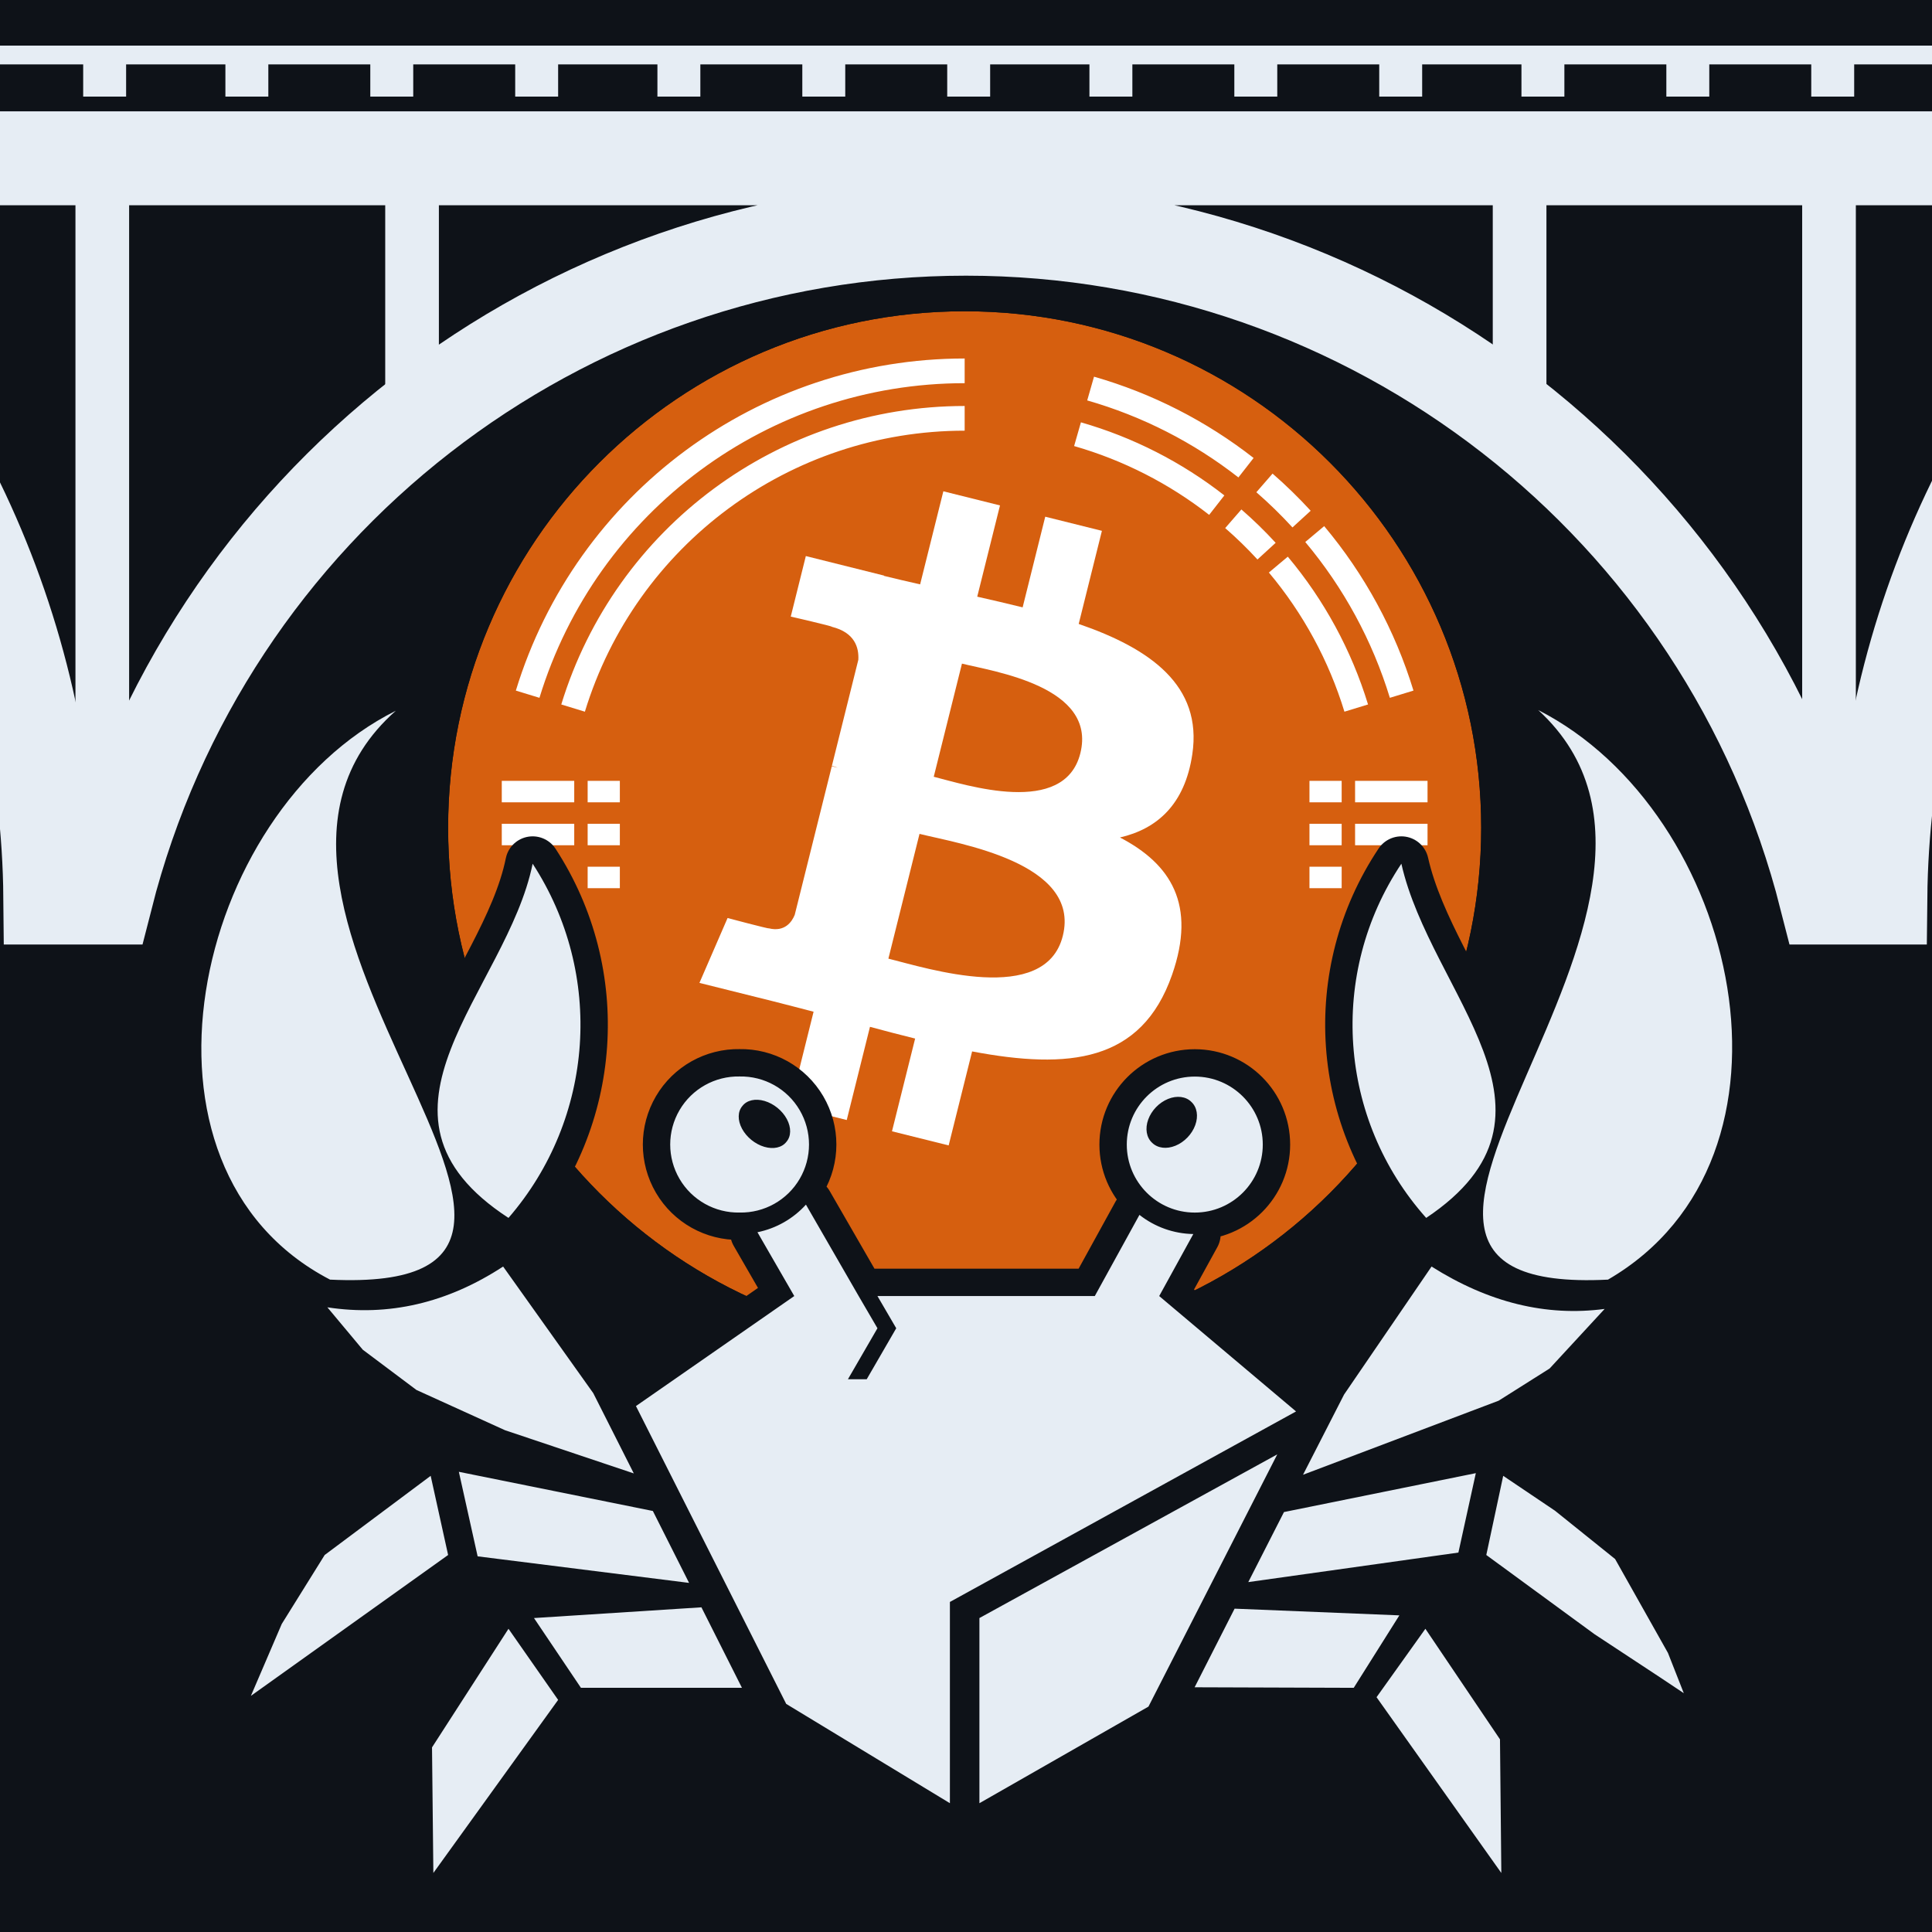
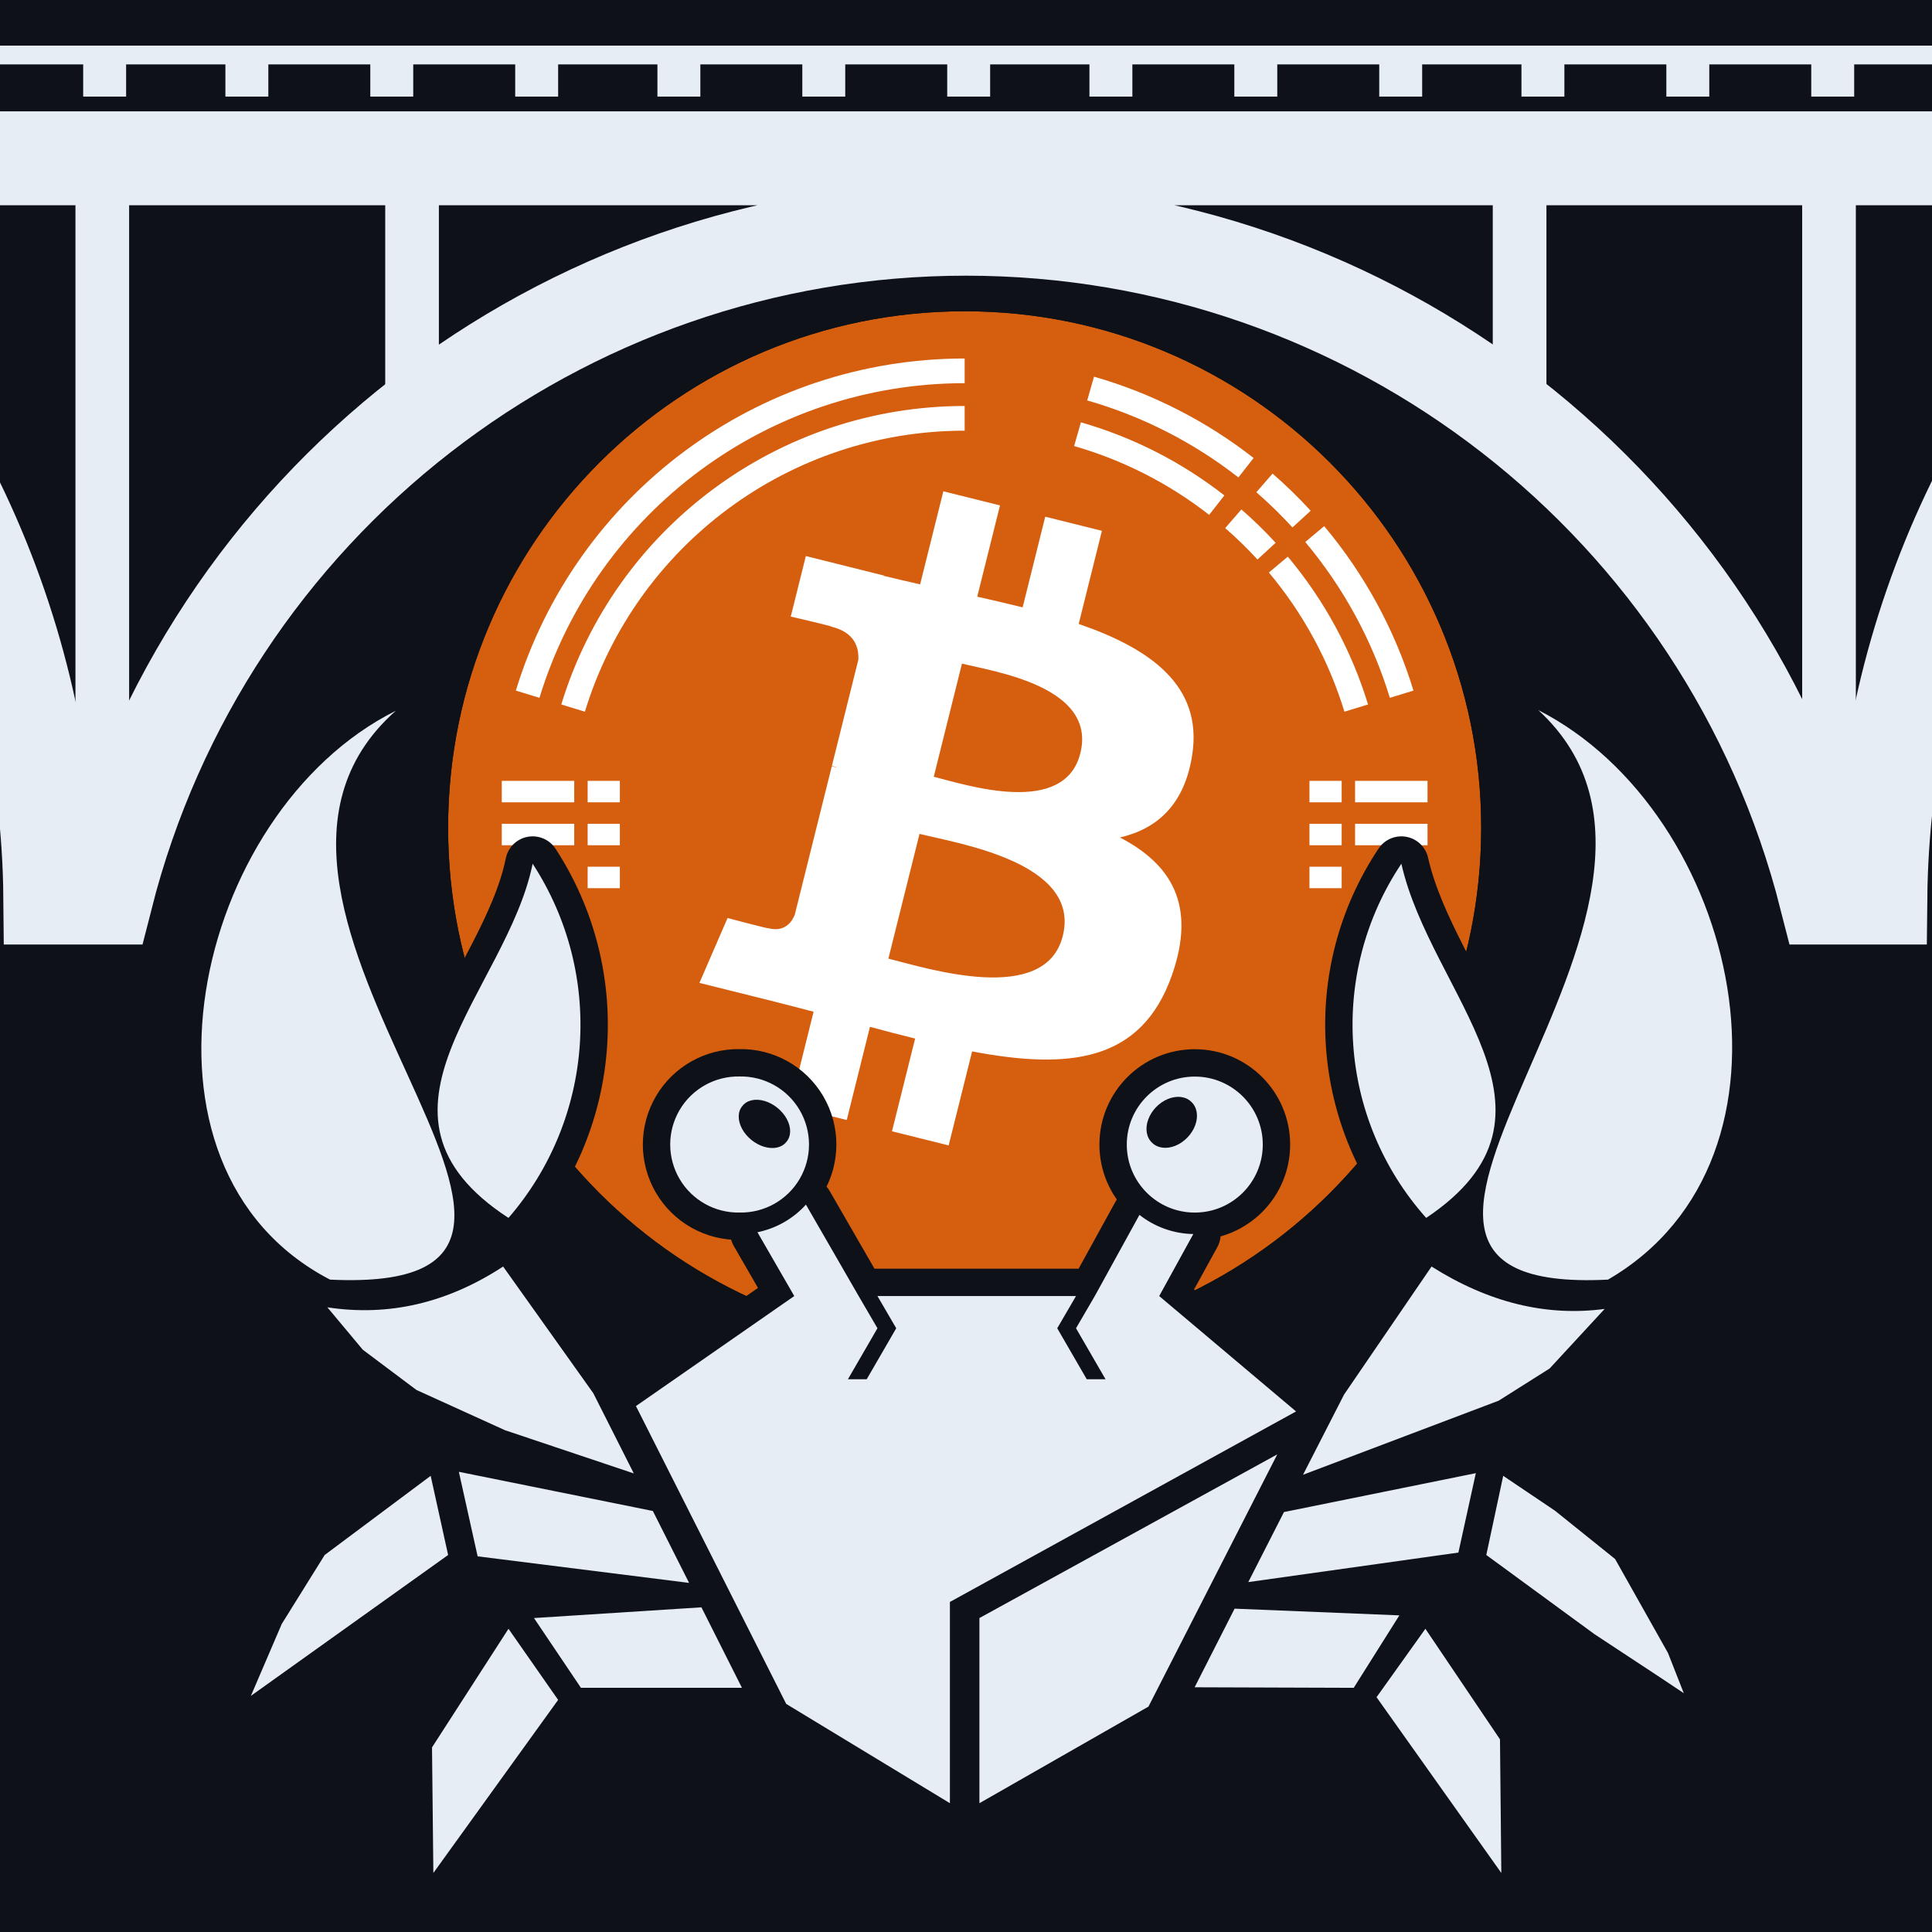
<svg xmlns="http://www.w3.org/2000/svg" viewBox="300 270 1000 720" width="32" height="32" preserveAspectRatio="xMidYMid slice" role="img" aria-label="rbitcoin">
  <rect x="300" y="270" width="1000" height="720" fill="#0e1218" />
  <defs>
    <mask id="favicon-coin-mask" maskUnits="userSpaceOnUse">
      <rect width="1600" height="1200" fill="black" />
      <circle cx="799.5" cy="578.5" r="192.5" fill="white" />
      <g fill="black" fill-rule="evenodd" stroke="black" stroke-width="20.4" stroke-linejoin="round" stroke-linecap="round">
-         <path d="M 1039.25,746.88 C 912.52,753.23 1093.54,608.31 1013.25,534.62 C 1088.29,572.79 1117.43,701.47 1039.25,746.88 Z            M 563.00,746.88 C 482.73,705.18 511.67,572.81 587.50,534.88 C 504.25,608.61 690.95,753.03 563.00,746.88 Z            M 629.50,723.88 C 569.64,684.93 628.88,639.45 638.50,591.88 A 109.98 109.98 0 0 1 629.50,723.88 ZM 971.50,723.88 A 108.10 108.10 0 0 1 962.25,591.88 C 973.20,640.60 1029.55,685.08 971.50,723.88 ZM 715.63,671.17 A 25.36 25.36 0 1 1 715.63,721.88 A 25.36 25.36 0 1 1 715.63,671.17 Z            M 885.26,671.21 A 25.34 25.34 0 1 1 885.26,721.89 A 25.34 25.34 0 1 1 885.26,671.21 Z            M 676.2,819.1 L 628.2,803 L 595.2,788 L 575.2,773 L 562,757.2 C 584.8,760.7 606.7,755.6 627.5,742 L 661.1,789.2 ZM 925.6,819.6 L 940.9,789.7 L 973.5,742 C 994.7,755.4 1016.2,760.7 1038,757.8 L 1017.5,780 L 998.5,792 ZM 696.8,859.9 L 618,850 L 611,818.5 L 683.3,833.1 ZM 905.2,859.6 L 918.5,833.5 L 990,819 L 983.5,848.6 ZM 533.5,902 L 545,875.2 L 561,849.5 L 600.5,820 L 607,849.5 Z M 1067.5,901 L 1058.5,895 L 1034.2,879 L 993.9,849.5 L 1000.2,820 L 1019.5,833 L 1041.9,851 L 1061.6,886 Z M 716.5,899 L 656.5,899 L 639,873 L 701.4,869 ZM 944.5,899 L 885.2,898.8 L 900.1,869.5 L 961.5,872 ZM 601.5,968 L 601,921.2 L 629.5,877 L 648,903.5 Z M 999.5,968 L 953,902.5 L 971.2,877 L 999,918.2 Z M 736,753 L 872,753 L 923,796 L 794,867 L 794,942 L 733,905 L 677,794 Z  M 805,873 L 916,812 L 868,906 L 805,942 Z  M 722.28,729.22 A 33.36 33.36 0 0 0 740.35,718.93 L 760,753 L 736,753 Z  M 884.71,729.89 A 33.34 33.34 0 0 1 864.64,722.75 L 848,753 L 872,753 Z  M 760,753 L 767,753 L 774,765 L 763,784 L 756,784 L 767,765 Z" />
+         <path d="M 1039.25,746.88 C 912.52,753.23 1093.54,608.31 1013.25,534.62 C 1088.29,572.79 1117.43,701.47 1039.25,746.88 Z            M 563.00,746.88 C 482.73,705.18 511.67,572.81 587.50,534.88 C 504.25,608.61 690.95,753.03 563.00,746.88 Z            M 629.50,723.88 C 569.64,684.93 628.88,639.45 638.50,591.88 A 109.98 109.98 0 0 1 629.50,723.88 ZM 971.50,723.88 A 108.10 108.10 0 0 1 962.25,591.88 C 973.20,640.60 1029.55,685.08 971.50,723.88 ZM 715.63,671.17 A 25.36 25.36 0 1 1 715.63,721.88 A 25.36 25.36 0 1 1 715.63,671.17 Z            M 885.26,671.21 A 25.34 25.34 0 1 1 885.26,721.89 A 25.34 25.34 0 1 1 885.26,671.21 Z            M 676.2,819.1 L 628.2,803 L 595.2,788 L 575.2,773 L 562,757.2 C 584.8,760.7 606.7,755.6 627.5,742 L 661.1,789.2 ZM 925.6,819.6 L 940.9,789.7 L 973.5,742 C 994.7,755.4 1016.2,760.7 1038,757.8 L 1017.5,780 L 998.5,792 ZM 696.8,859.9 L 618,850 L 611,818.5 L 683.3,833.1 ZM 905.2,859.6 L 918.5,833.5 L 990,819 L 983.5,848.6 ZM 533.5,902 L 545,875.2 L 561,849.5 L 600.5,820 L 607,849.5 Z M 1067.5,901 L 1058.5,895 L 1034.2,879 L 993.9,849.5 L 1000.2,820 L 1019.5,833 L 1041.9,851 L 1061.6,886 Z M 716.5,899 L 656.5,899 L 639,873 L 701.4,869 ZM 944.5,899 L 885.2,898.8 L 900.1,869.5 L 961.5,872 ZM 601.5,968 L 601,921.2 L 629.5,877 L 648,903.5 Z M 999.5,968 L 953,902.5 L 971.2,877 L 999,918.2 Z M 736,753 L 872,753 L 923,796 L 794,867 L 794,942 L 733,905 L 677,794 Z  M 805,873 L 916,812 L 868,906 L 805,942 Z  M 722.28,729.22 A 33.36 33.36 0 0 0 740.35,718.93 L 760,753 L 736,753 Z  M 884.71,729.89 A 33.34 33.34 0 0 1 864.64,722.75 L 848,753 L 872,753 Z  M 760,753 L 767,753 L 774,765 L 763,784 L 756,784 L 767,765 Z M 848,753 L 841,753 L 834,765 L 845,784 L 852,784 L 841,765 Z" />
      </g>
      <g fill="none" stroke="black" stroke-width="35" stroke-linecap="butt" stroke-linejoin="miter">
        <path d="M 337.0,329.0 L 1263.0,329.0 L 1263.0,345.0 A 344.03 344.03 0 0 0 1140.75,604.5 L 1120.5,604.5 A 330.68 330.68 0 0 0 479.5,604.5 L 458.75,604.5 A 344.03 344.03 0 0 0 337.0,345.0 Z" />
        <path fill="none" stroke="black" stroke-width="20" stroke-linecap="butt" d="M 478.12,329.0 L 478.12,604.5 M 593.56,329.0 L 593.56,427.59 M 1006.31,329.0 L 1006.31,427.49 M 1121.62,329.0 L 1121.62,604.5" />
      </g>
      <g fill="black">
        <rect x="317" y="287" width="966" height="7" />
        <rect x="363" y="293" width="16" height="13" />
        <rect x="417" y="293" width="16" height="13" />
        <rect x="471" y="293" width="16" height="13" />
        <rect x="524" y="293" width="16" height="13" />
        <rect x="578" y="293" width="16" height="13" />
        <rect x="632" y="293" width="16" height="13" />
        <rect x="685" y="293" width="16" height="13" />
        <rect x="739" y="293" width="16" height="13" />
        <rect x="793" y="293" width="16" height="13" />
        <rect x="846" y="293" width="16" height="13" />
        <rect x="900" y="293" width="16" height="13" />
        <rect x="954" y="293" width="16" height="13" />
        <rect x="1007" y="293" width="16" height="13" />
        <rect x="1061" y="293" width="16" height="13" />
        <rect x="1115" y="293" width="16" height="13" />
        <rect x="1168" y="293" width="16" height="13" />
        <rect x="1222" y="293" width="16" height="13" />
      </g>
    </mask>
  </defs>
  <g mask="url(#favicon-coin-mask)">
    <circle cx="799.5" cy="578.5" r="192.5" fill="#d65f0f" />
    <g fill="#ffffff" fill-rule="nonzero" transform="translate(799.5,578.5) scale(6.015625) translate(-32,-32)">
      <path d="m46.103,27.444c0.637-4.258-2.605-6.547-7.038-8.074l1.438-5.768-3.511-0.875-1.4,5.616c-0.923-0.23-1.871-0.447-2.813-0.662l1.41-5.653-3.509-0.875-1.439,5.766c-0.764-0.174-1.514-0.346-2.242-0.527l0.004-0.018-4.842-1.209-0.934,3.75s2.605,0.597,2.55,0.634c1.422,0.355,1.679,1.296,1.636,2.042l-1.638,6.571c0.098,0.025,0.225,0.061,0.365,0.117-0.117-0.029-0.242-0.061-0.371-0.092l-2.296,9.205c-0.174,0.432-0.615,1.08-1.609,0.834,0.035,0.051-2.552-0.637-2.552-0.637l-1.743,4.019,4.569,1.139c0.85,0.213,1.683,0.436,2.503,0.646l-1.453,5.834,3.507,0.875,1.439-5.772c0.958,0.26,1.888,0.5,2.798,0.726l-1.434,5.745,3.511,0.875,1.453-5.823c5.987,1.133,10.489,0.676,12.384-4.739,1.527-4.36-0.076-6.875-3.226-8.515,2.294-0.529,4.022-2.038,4.483-5.155zm-8.022,11.249c-1.085,4.36-8.426,2.003-10.806,1.412l1.928-7.729c2.38,0.594,10.012,1.77,8.878,6.317zm1.086-11.312c-0.99,3.966-7.1,1.951-9.082,1.457l1.748-7.01c1.982,0.494,8.365,1.416,7.334,5.553z" />
    </g>
    <path fill="none" stroke="#ffffff" stroke-width="9.2" stroke-linecap="butt" d="M 636.64,528.71 A 170.30 170.30 0 0 1 799.50,408.20 M 846.44,414.80 A 170.30 170.30 0 0 1 904.35,444.30 M 911.23,449.97 A 170.30 170.30 0 0 1 925.06,463.45 M 929.96,469.03 A 170.30 170.30 0 0 1 962.36,528.71 M 653.57,533.88 A 152.60 152.60 0 0 1 799.50,425.90 M 841.56,431.81 A 152.60 152.60 0 0 1 893.45,458.25 M 899.61,463.33 A 152.60 152.60 0 0 1 912.01,475.40 M 916.40,480.41 A 152.60 152.60 0 0 1 945.43,533.88" />
    <g fill="#ffffff">
      <rect x="627" y="561" width="27" height="8" />
      <rect x="945.0" y="561" width="27" height="8" />
      <rect x="627" y="577" width="27" height="8" />
      <rect x="945.0" y="577" width="27" height="8" />
      <rect x="659" y="561" width="12" height="8" />
      <rect x="928.0" y="561" width="12" height="8" />
      <rect x="659" y="577" width="12" height="8" />
      <rect x="928.0" y="577" width="12" height="8" />
      <rect x="659" y="593" width="12" height="8" />
      <rect x="928.0" y="593" width="12" height="8" />
    </g>
  </g>
  <g fill="#E6EDF4">
    <rect x="317" y="287" width="966" height="7" />
    <rect x="363" y="293" width="16" height="13" />
    <rect x="417" y="293" width="16" height="13" />
    <rect x="471" y="293" width="16" height="13" />
    <rect x="524" y="293" width="16" height="13" />
    <rect x="578" y="293" width="16" height="13" />
    <rect x="632" y="293" width="16" height="13" />
    <rect x="685" y="293" width="16" height="13" />
    <rect x="739" y="293" width="16" height="13" />
    <rect x="793" y="293" width="16" height="13" />
    <rect x="846" y="293" width="16" height="13" />
    <rect x="900" y="293" width="16" height="13" />
    <rect x="954" y="293" width="16" height="13" />
    <rect x="1007" y="293" width="16" height="13" />
    <rect x="1061" y="293" width="16" height="13" />
    <rect x="1115" y="293" width="16" height="13" />
    <rect x="1168" y="293" width="16" height="13" />
    <rect x="1222" y="293" width="16" height="13" />
  </g>
  <g fill="none" stroke="#E6EDF4" stroke-width="35" stroke-linecap="butt" stroke-linejoin="miter">
    <path d="M 337.0,329.0 L 1263.0,329.0 L 1263.0,345.0 A 344.03 344.03 0 0 0 1140.75,604.5 L 1120.5,604.5 A 330.68 330.68 0 0 0 479.5,604.5 L 458.75,604.5 A 344.03 344.03 0 0 0 337.0,345.0 Z" />
    <path fill="none" stroke="#E6EDF4" stroke-width="20" stroke-linecap="butt" d="M 478.12,329.0 L 478.12,604.5 M 593.56,329.0 L 593.56,427.59 M 1006.31,329.0 L 1006.31,427.49 M 1121.62,329.0 L 1121.62,604.5" />
  </g>
  <g fill="#E6EDF4" fill-rule="evenodd">
-     <path d="M 1039.25,746.88 C 912.52,753.23 1093.54,608.31 1013.25,534.62 C 1088.29,572.79 1117.43,701.47 1039.25,746.88 Z            M 563.00,746.88 C 482.73,705.18 511.67,572.81 587.50,534.88 C 504.25,608.61 690.95,753.03 563.00,746.88 Z            M 629.50,723.88 C 569.64,684.93 628.88,639.45 638.50,591.88 A 109.98 109.98 0 0 1 629.50,723.88 ZM 971.50,723.88 A 108.10 108.10 0 0 1 962.25,591.88 C 973.20,640.60 1029.55,685.08 971.50,723.88 ZM 715.63,671.17 A 25.36 25.36 0 1 1 715.63,721.88 A 25.36 25.36 0 1 1 715.63,671.17 Z            M 885.26,671.21 A 25.34 25.34 0 1 1 885.26,721.89 A 25.34 25.34 0 1 1 885.26,671.21 Z            M 676.2,819.1 L 628.2,803 L 595.2,788 L 575.2,773 L 562,757.2 C 584.8,760.7 606.7,755.6 627.5,742 L 661.1,789.2 ZM 925.6,819.6 L 940.9,789.7 L 973.5,742 C 994.7,755.4 1016.2,760.7 1038,757.8 L 1017.5,780 L 998.5,792 ZM 696.8,859.9 L 618,850 L 611,818.5 L 683.3,833.1 ZM 905.2,859.6 L 918.5,833.5 L 990,819 L 983.5,848.6 ZM 533.5,902 L 545,875.2 L 561,849.5 L 600.5,820 L 607,849.5 Z M 1067.5,901 L 1058.5,895 L 1034.2,879 L 993.9,849.5 L 1000.2,820 L 1019.5,833 L 1041.9,851 L 1061.6,886 Z M 716.5,899 L 656.5,899 L 639,873 L 701.4,869 ZM 944.5,899 L 885.2,898.8 L 900.1,869.5 L 961.5,872 ZM 601.5,968 L 601,921.2 L 629.5,877 L 648,903.5 Z M 999.5,968 L 953,902.5 L 971.2,877 L 999,918.2 Z M 736,753 L 872,753 L 923,796 L 794,867 L 794,942 L 733,905 L 677,794 Z  M 805,873 L 916,812 L 868,906 L 805,942 Z  M 722.28,729.22 A 33.36 33.36 0 0 0 740.35,718.93 L 760,753 L 736,753 Z  M 884.71,729.89 A 33.34 33.34 0 0 1 864.64,722.75 L 848,753 L 872,753 Z  M 760,753 L 767,753 L 774,765 L 763,784 L 756,784 L 767,765 Z M 716.67,682.17 A 10.58 7.55 -140.9 1 0 733.09,695.51 A 10.58 7.55 -140.9 1 0 716.67,682.17 Z M 869.35,695.87 A 10.56 8.03 133.9 1 0 883.99,680.65 A 10.56 8.03 133.9 1 0 869.35,695.87 Z" />
+     <path d="M 1039.25,746.88 C 912.52,753.23 1093.54,608.31 1013.25,534.62 C 1088.29,572.79 1117.43,701.47 1039.25,746.88 Z            M 563.00,746.88 C 482.73,705.18 511.67,572.81 587.50,534.88 C 504.25,608.61 690.95,753.03 563.00,746.88 Z            M 629.50,723.88 C 569.64,684.93 628.88,639.45 638.50,591.88 A 109.98 109.98 0 0 1 629.50,723.88 ZM 971.50,723.88 A 108.10 108.10 0 0 1 962.25,591.88 C 973.20,640.60 1029.55,685.08 971.50,723.88 ZM 715.63,671.17 A 25.36 25.36 0 1 1 715.63,721.88 A 25.36 25.36 0 1 1 715.63,671.17 Z            M 885.26,671.21 A 25.34 25.34 0 1 1 885.26,721.89 A 25.34 25.34 0 1 1 885.26,671.21 Z            M 676.2,819.1 L 628.2,803 L 595.2,788 L 575.2,773 L 562,757.2 C 584.8,760.7 606.7,755.6 627.5,742 L 661.1,789.2 ZM 925.6,819.6 L 940.9,789.7 L 973.5,742 C 994.7,755.4 1016.2,760.7 1038,757.8 L 1017.5,780 L 998.5,792 ZM 696.8,859.9 L 618,850 L 611,818.5 L 683.3,833.1 ZM 905.2,859.6 L 918.5,833.5 L 990,819 L 983.5,848.6 ZM 533.5,902 L 545,875.2 L 561,849.5 L 600.5,820 L 607,849.5 Z M 1067.5,901 L 1058.5,895 L 1034.2,879 L 993.9,849.5 L 1000.2,820 L 1019.5,833 L 1041.9,851 L 1061.6,886 Z M 716.5,899 L 656.5,899 L 639,873 L 701.4,869 ZM 944.5,899 L 885.2,898.8 L 900.1,869.5 L 961.5,872 ZM 601.5,968 L 601,921.2 L 629.5,877 L 648,903.5 Z M 999.5,968 L 953,902.5 L 971.2,877 L 999,918.2 Z M 736,753 L 872,753 L 923,796 L 794,867 L 794,942 L 733,905 L 677,794 Z  M 805,873 L 916,812 L 868,906 L 805,942 Z  M 722.28,729.22 A 33.36 33.36 0 0 0 740.35,718.93 L 760,753 L 736,753 Z  M 884.71,729.89 A 33.34 33.34 0 0 1 864.64,722.75 L 848,753 L 872,753 Z  M 760,753 L 767,753 L 774,765 L 763,784 L 756,784 L 767,765 Z M 848,753 L 841,753 L 834,765 L 845,784 L 852,784 L 841,765 Z M 716.67,682.17 A 10.58 7.55 -140.9 1 0 733.09,695.51 A 10.58 7.55 -140.9 1 0 716.67,682.17 Z M 869.35,695.87 A 10.56 8.03 133.9 1 0 883.99,680.65 A 10.56 8.03 133.9 1 0 869.35,695.87 Z" />
  </g>
</svg>
